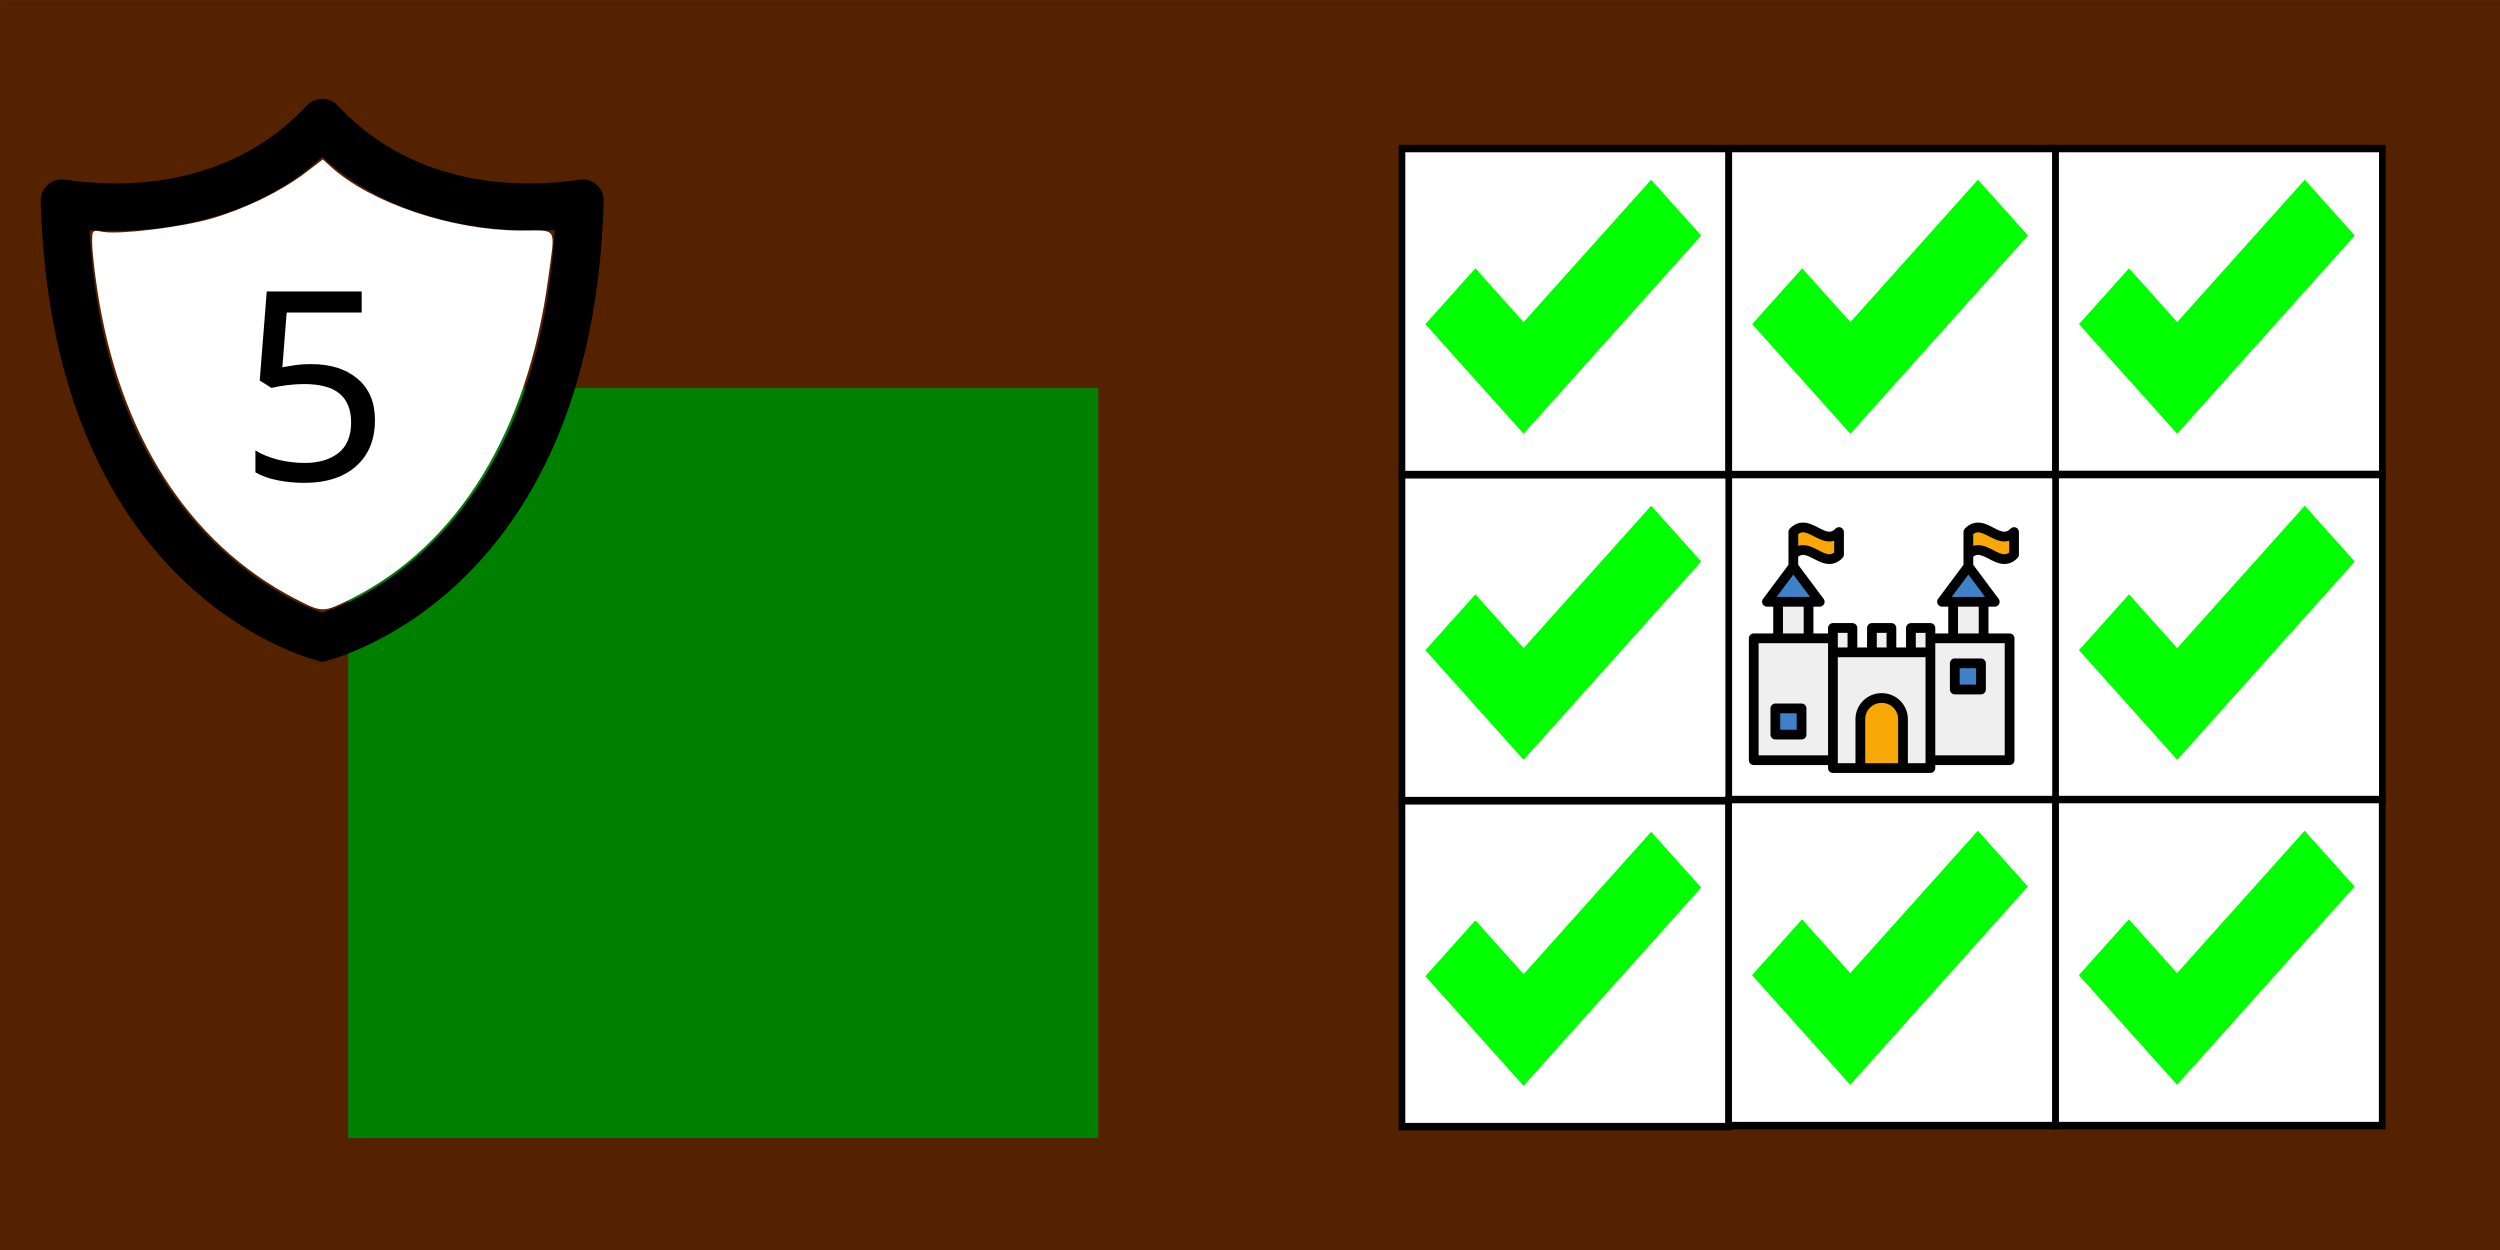
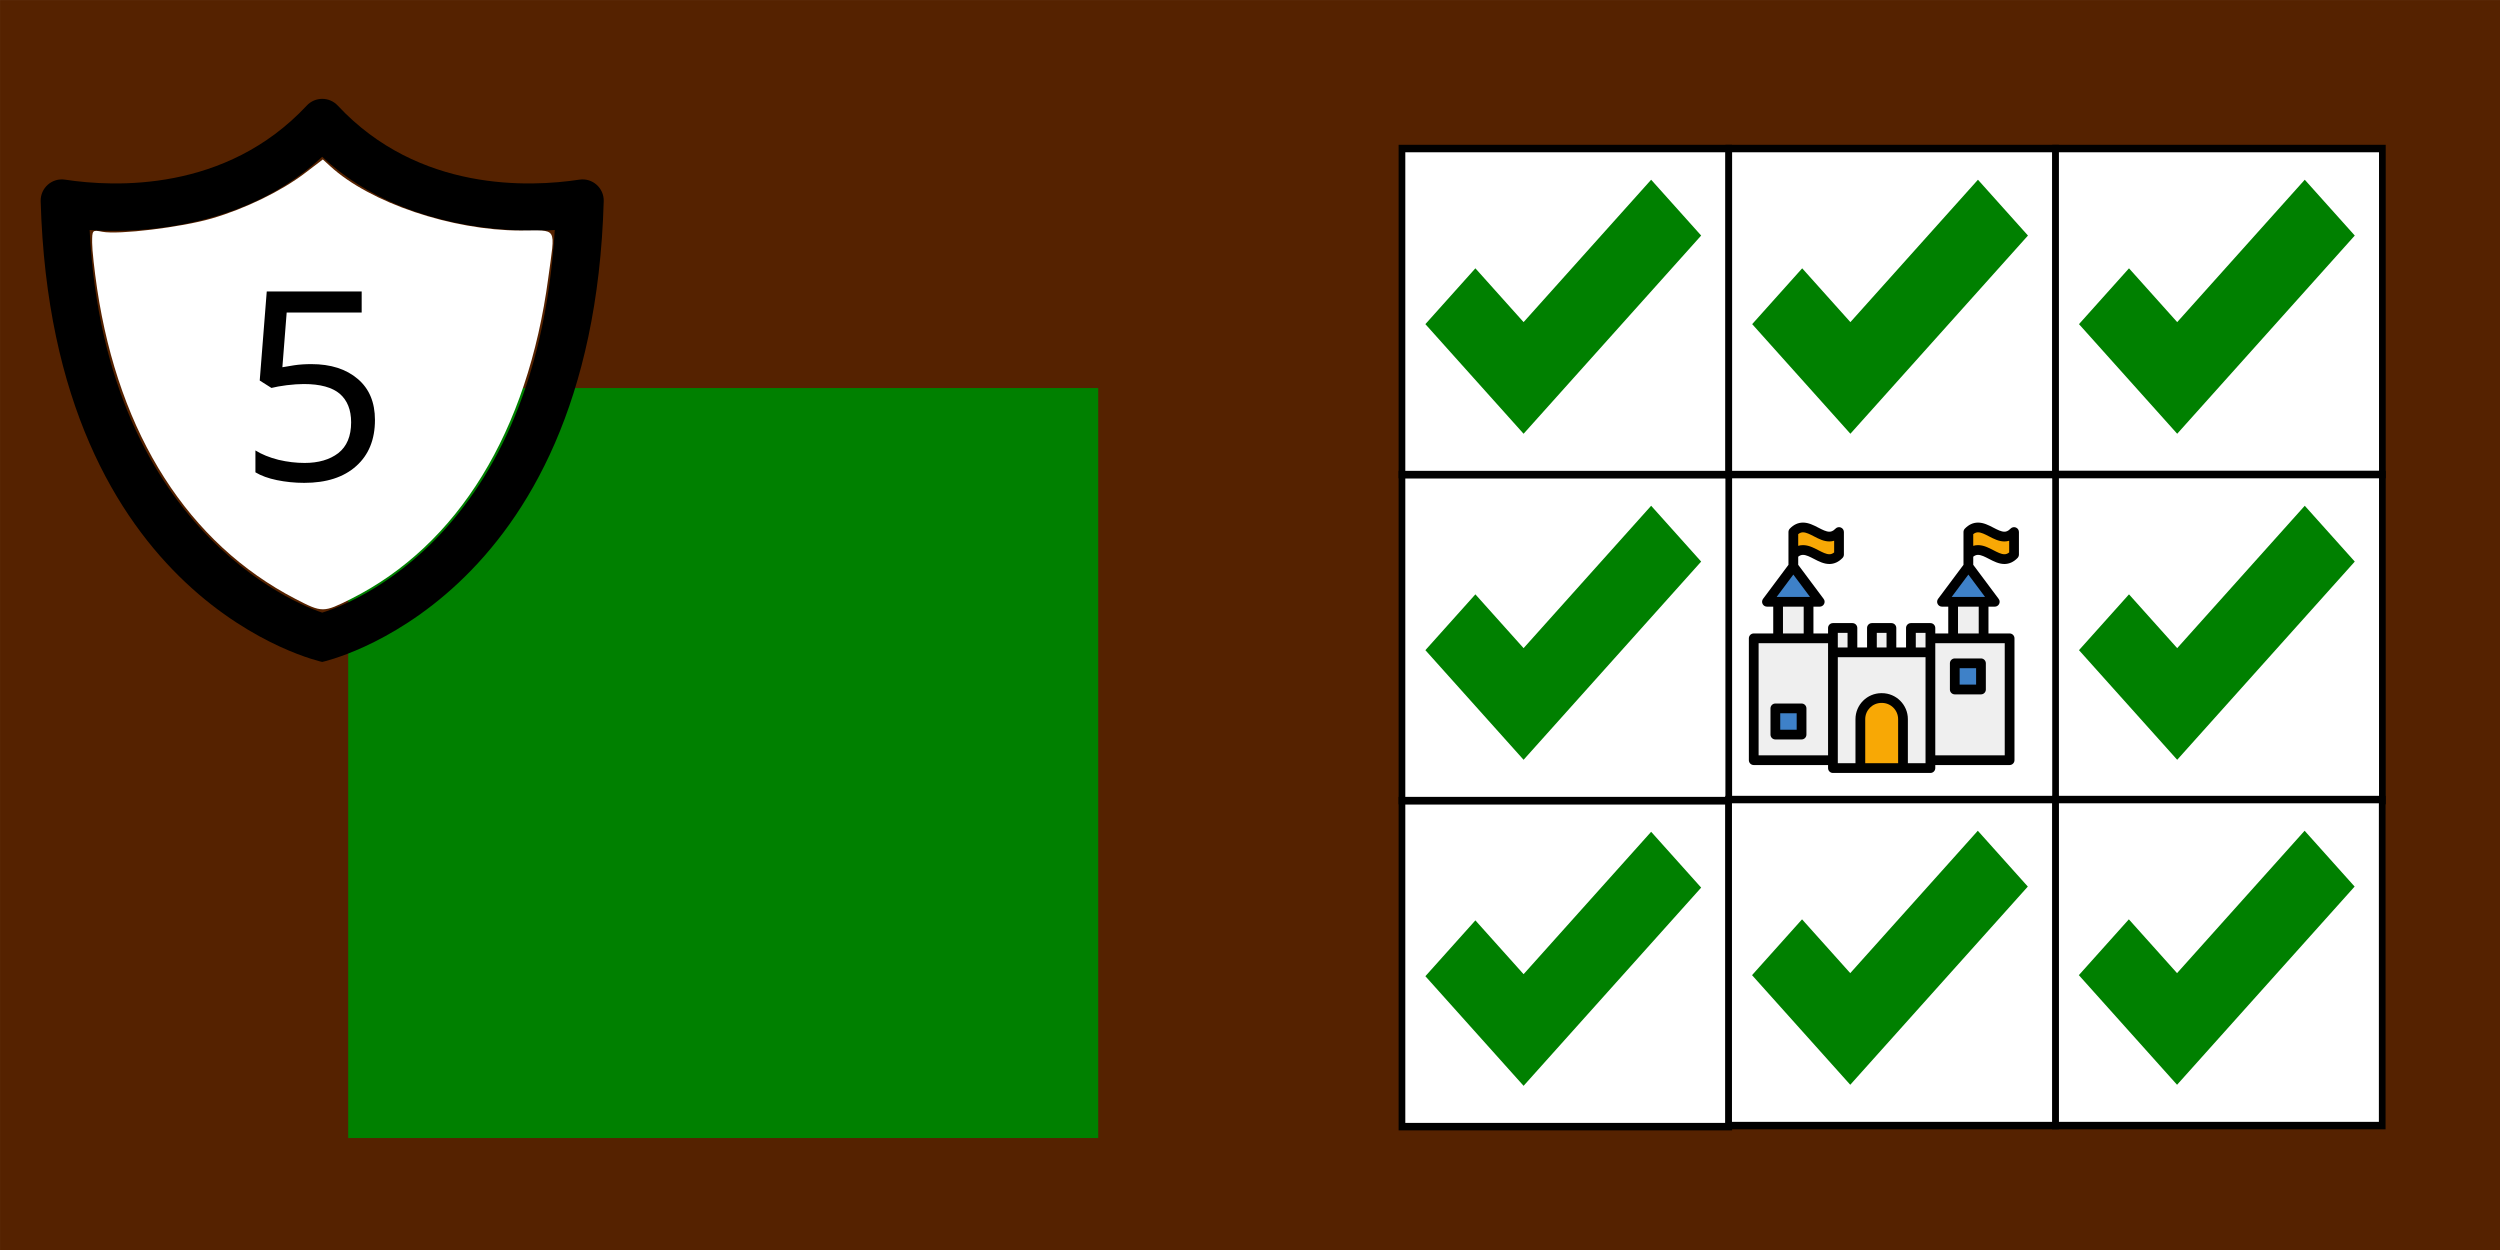
<svg xmlns="http://www.w3.org/2000/svg" viewBox="0 0 100 50" version="1.1" id="svg8">
  <defs id="defs2" />
  <g id="layer1" transform="translate(-15.76167,-6.75917)">
    <g id="g31" transform="matrix(1.403254,0,0,2.041733,-41.71221,-146.0861)" style="fill:#552200">
      <rect style="fill:#552200;stroke-width:0.188" id="rect26" width="71.263" height="24.489" x="40.958" y="74.861" />
    </g>
    <rect style="fill:#ffffff;stroke-width:0.259" id="rect964" width="39.212" height="38.993" x="71.845" y="12.701" />
    <g id="g645-5" transform="matrix(1.168369,0,0,1.304125,20.86068,-6.558536)">
      <g id="g4177">
        <rect style="fill:#ffffff;stroke:#000000;stroke-width:0.229;stroke-miterlimit:4;stroke-dasharray:none;stroke-opacity:1" id="rect321-6-0" width="11.188" height="10" x="43.633" y="34.768" />
        <g id="g4169">
          <g id="g4163">
-             <g id="g581-36" style="fill:#00ff00" transform="matrix(0.01905787,0,0,0.01905787,44.43452,34.89956)">
-               <g id="g579-1" style="fill:#00ff00">
-                 <polygon points="405.584,43.295 176.428,272.452 89.84,185.865 0,275.706 86.588,362.293 176.428,452.131 266.266,362.293 495.426,133.133 " id="polygon577-0" style="fill:#00ff00" />
+             <g id="g581-36" style="fill:#008000" transform="matrix(0.01905787,0,0,0.01905787,44.43452,34.89956)">
+               <g id="g579-1" style="fill:#008000">
+                 <polygon points="405.584,43.295 176.428,272.452 89.84,185.865 0,275.706 86.588,362.293 176.428,452.131 266.266,362.293 495.426,133.133 " id="polygon577-0" style="fill:#008000" />
              </g>
            </g>
          </g>
        </g>
      </g>
    </g>
    <g id="g645-5-8" transform="matrix(1.168369,0,0,1.304125,20.86068,-19.59978)">
      <g id="g4177-1">
        <rect style="fill:#ffffff;stroke:#000000;stroke-width:0.229;stroke-miterlimit:4;stroke-dasharray:none;stroke-opacity:1" id="rect321-6-0-0" width="11.188" height="10" x="43.633" y="34.768" />
        <g id="g4169-3">
          <g id="g4163-0">
-             <g id="g581-36-4" style="fill:#00ff00" transform="matrix(0.01905787,0,0,0.01905787,44.43452,34.89956)">
-               <g id="g579-1-4" style="fill:#00ff00">
-                 <polygon points="86.588,362.293 176.428,452.131 266.266,362.293 495.426,133.133 405.584,43.295 176.428,272.452 89.84,185.865 0,275.706 " id="polygon577-0-4" style="fill:#00ff00" />
+             <g id="g581-36-4" style="fill:#008000" transform="matrix(0.01905787,0,0,0.01905787,44.43452,34.89956)">
+               <g id="g579-1-4" style="fill:#008000">
+                 <polygon points="86.588,362.293 176.428,452.131 266.266,362.293 495.426,133.133 405.584,43.295 176.428,272.452 89.84,185.865 0,275.706 " id="polygon577-0-4" style="fill:#008000" />
              </g>
            </g>
          </g>
        </g>
      </g>
    </g>
    <g id="g645-5-4" transform="matrix(1.168369,0,0,1.304125,20.86068,-32.64103)">
      <g id="g4177-7">
        <rect style="fill:#ffffff;stroke:#000000;stroke-width:0.229;stroke-miterlimit:4;stroke-dasharray:none;stroke-opacity:1" id="rect321-6-0-6" width="11.188" height="10" x="43.633" y="34.768" />
        <g id="g4169-31">
          <g id="g4163-7">
-             <g id="g581-36-5" style="fill:#00ff00" transform="matrix(0.01905787,0,0,0.01905787,44.43452,34.89956)">
-               <g id="g579-1-9" style="fill:#00ff00">
-                 <polygon points="86.588,362.293 176.428,452.131 266.266,362.293 495.426,133.133 405.584,43.295 176.428,272.452 89.84,185.865 0,275.706 " id="polygon577-0-6" style="fill:#00ff00" />
+             <g id="g581-36-5" style="fill:#008000" transform="matrix(0.01905787,0,0,0.01905787,44.43452,34.89956)">
+               <g id="g579-1-9" style="fill:#008000">
+                 <polygon points="86.588,362.293 176.428,452.131 266.266,362.293 495.426,133.133 405.584,43.295 176.428,272.452 89.84,185.865 0,275.706 " id="polygon577-0-6" style="fill:#008000" />
              </g>
            </g>
          </g>
        </g>
      </g>
    </g>
    <g id="g645-5-4-2" transform="matrix(1.168369,0,0,1.304125,33.93292,-32.64103)">
      <g id="g4177-7-1">
        <rect style="fill:#ffffff;stroke:#000000;stroke-width:0.229;stroke-miterlimit:4;stroke-dasharray:none;stroke-opacity:1" id="rect321-6-0-6-7" width="11.188" height="10" x="43.633" y="34.768" />
        <g id="g4169-31-8">
          <g id="g4163-7-5">
-             <g id="g581-36-5-7" style="fill:#00ff00" transform="matrix(0.01905787,0,0,0.01905787,44.43452,34.89956)">
-               <g id="g579-1-9-4" style="fill:#00ff00">
-                 <polygon points="405.584,43.295 176.428,272.452 89.84,185.865 0,275.706 86.588,362.293 176.428,452.131 266.266,362.293 495.426,133.133 " id="polygon577-0-6-1" style="fill:#00ff00" />
+             <g id="g581-36-5-7" style="fill:#008000" transform="matrix(0.01905787,0,0,0.01905787,44.43452,34.89956)">
+               <g id="g579-1-9-4" style="fill:#008000">
+                 <polygon points="405.584,43.295 176.428,272.452 89.84,185.865 0,275.706 86.588,362.293 176.428,452.131 266.266,362.293 495.426,133.133 " id="polygon577-0-6-1" style="fill:#008000" />
              </g>
            </g>
          </g>
        </g>
      </g>
    </g>
    <g id="g645-5-4-8" transform="matrix(1.168369,0,0,1.304125,47.00515,-32.64103)">
      <g id="g4177-7-5">
        <rect style="fill:#ffffff;stroke:#000000;stroke-width:0.229;stroke-miterlimit:4;stroke-dasharray:none;stroke-opacity:1" id="rect321-6-0-6-9" width="11.188" height="10" x="43.633" y="34.768" />
        <g id="g4169-31-7">
          <g id="g4163-7-53">
-             <g id="g581-36-5-8" style="fill:#00ff00" transform="matrix(0.01905787,0,0,0.01905787,44.43452,34.89956)">
-               <g id="g579-1-9-8" style="fill:#00ff00">
-                 <polygon points="89.84,185.865 0,275.706 86.588,362.293 176.428,452.131 266.266,362.293 495.426,133.133 405.584,43.295 176.428,272.452 " id="polygon577-0-6-3" style="fill:#00ff00" />
+             <g id="g581-36-5-8" style="fill:#008000" transform="matrix(0.01905787,0,0,0.01905787,44.43452,34.89956)">
+               <g id="g579-1-9-8" style="fill:#008000">
+                 <polygon points="89.84,185.865 0,275.706 86.588,362.293 176.428,452.131 266.266,362.293 495.426,133.133 405.584,43.295 176.428,272.452 " id="polygon577-0-6-3" style="fill:#008000" />
              </g>
            </g>
          </g>
        </g>
      </g>
    </g>
    <g id="g645-5-4-1" transform="matrix(1.168369,0,0,1.304125,47.00515,-19.59978)">
      <g id="g4177-7-8">
        <rect style="fill:#ffffff;stroke:#000000;stroke-width:0.229;stroke-miterlimit:4;stroke-dasharray:none;stroke-opacity:1" id="rect321-6-0-6-96" width="11.188" height="10" x="43.633" y="34.768" />
        <g id="g4169-31-4">
          <g id="g4163-7-3">
-             <g id="g581-36-5-3" style="fill:#00ff00" transform="matrix(0.01905787,0,0,0.01905787,44.43452,34.89956)">
-               <g id="g579-1-9-3" style="fill:#00ff00">
-                 <polygon points="176.428,272.452 89.84,185.865 0,275.706 86.588,362.293 176.428,452.131 266.266,362.293 495.426,133.133 405.584,43.295 " id="polygon577-0-6-8" style="fill:#00ff00" />
+             <g id="g581-36-5-3" style="fill:#008000" transform="matrix(0.01905787,0,0,0.01905787,44.43452,34.89956)">
+               <g id="g579-1-9-3" style="fill:#008000">
+                 <polygon points="176.428,272.452 89.84,185.865 0,275.706 86.588,362.293 176.428,452.131 266.266,362.293 495.426,133.133 405.584,43.295 " id="polygon577-0-6-8" style="fill:#008000" />
              </g>
            </g>
          </g>
        </g>
      </g>
    </g>
    <g id="g645-5-4-6" transform="matrix(1.168369,0,0,1.304125,46.99947,-6.600433)">
      <g id="g4177-7-0">
        <rect style="fill:#ffffff;stroke:#000000;stroke-width:0.229;stroke-miterlimit:4;stroke-dasharray:none;stroke-opacity:1" id="rect321-6-0-6-4" width="11.188" height="10" x="43.633" y="34.768" />
        <g id="g4169-31-88">
          <g id="g4163-7-8">
-             <g id="g581-36-5-9" style="fill:#00ff00" transform="matrix(0.01905787,0,0,0.01905787,44.43452,34.89956)">
-               <g id="g579-1-9-7" style="fill:#00ff00">
-                 <polygon points="176.428,272.452 89.84,185.865 0,275.706 86.588,362.293 176.428,452.131 266.266,362.293 495.426,133.133 405.584,43.295 " id="polygon577-0-6-7" style="fill:#00ff00" />
+             <g id="g581-36-5-9" style="fill:#008000" transform="matrix(0.01905787,0,0,0.01905787,44.43452,34.89956)">
+               <g id="g579-1-9-7" style="fill:#008000">
+                 <polygon points="176.428,272.452 89.84,185.865 0,275.706 86.588,362.293 176.428,452.131 266.266,362.293 495.426,133.133 405.584,43.295 " id="polygon577-0-6-7" style="fill:#008000" />
              </g>
            </g>
          </g>
        </g>
      </g>
    </g>
    <g id="g645-5-4-64" transform="matrix(1.168369,0,0,1.304125,33.92724,-6.600433)">
      <g id="g4177-7-3">
        <rect style="fill:#ffffff;stroke:#000000;stroke-width:0.229;stroke-miterlimit:4;stroke-dasharray:none;stroke-opacity:1" id="rect321-6-0-6-0" width="11.188" height="10" x="43.633" y="34.768" />
        <g id="g4169-31-3">
          <g id="g4163-7-0">
-             <g id="g581-36-5-92" style="fill:#00ff00" transform="matrix(0.01905787,0,0,0.01905787,44.43452,34.89956)">
-               <g id="g579-1-9-5" style="fill:#00ff00">
-                 <polygon points="176.428,272.452 89.84,185.865 0,275.706 86.588,362.293 176.428,452.131 266.266,362.293 495.426,133.133 405.584,43.295 " id="polygon577-0-6-4" style="fill:#00ff00" />
+             <g id="g581-36-5-92" style="fill:#008000" transform="matrix(0.01905787,0,0,0.01905787,44.43452,34.89956)">
+               <g id="g579-1-9-5" style="fill:#008000">
+                 <polygon points="176.428,272.452 89.84,185.865 0,275.706 86.588,362.293 176.428,452.131 266.266,362.293 495.426,133.133 405.584,43.295 " id="polygon577-0-6-4" style="fill:#008000" />
              </g>
            </g>
          </g>
        </g>
      </g>
    </g>
    <g id="g1193" transform="matrix(0.02436886,0,0,0.02436886,85.71611,27.26892)">
      <path style="fill:#f8a805" d="m 137.7,38.308 c -1.793,0.538 -3.66,0.812 -5.55,0.812 -7.21,0 -14.212,-3.628 -21.649,-7.482 L 110.41,31.591 C 103.016,27.77 96.033,24.16 88.849,24.16 c -4.662,0 -8.863,1.548 -12.846,4.733 L 73,31.294 V 65.07 l 10.305,-3.099 c 1.789,-0.538 3.655,-0.812 5.544,-0.812 7.211,0 14.225,3.635 21.702,7.51 7.402,3.831 14.395,7.45 21.599,7.45 4.649,0 8.848,-1.545 12.836,-4.723 L 148,68.995 v -33.78 z" id="path1155" />
      <polygon style="fill:#3e81c8" points="73.001,88.137 29.693,146.14 116.294,146.14 " id="polygon1157" />
      <rect x="48" y="146.14" style="fill:#efefef" width="50" height="60" id="rect1159" />
      <rect x="138" y="189.14" style="fill:#efefef" width="32" height="40" id="rect1161" />
      <rect x="202" y="189.14" style="fill:#efefef" width="32" height="40" id="rect1163" />
      <rect x="266" y="189.14" style="fill:#efefef" width="32" height="40" id="rect1165" />
      <path style="fill:#f8a805" d="m 424.998,38.308 c -1.792,0.539 -3.658,0.812 -5.548,0.812 -7.21,0 -14.212,-3.628 -21.697,-7.508 -7.403,-3.832 -14.396,-7.452 -21.603,-7.452 -2.076,0 -4.007,0.295 -5.902,0.902 -2.397,0.769 -4.736,2.06 -6.953,3.837 L 360.3,31.3 v 33.769 l 10.304,-3.098 c 1.791,-0.538 3.657,-0.812 5.547,-0.812 7.21,0 14.224,3.635 21.701,7.51 7.402,3.831 14.395,7.45 21.599,7.45 4.662,0 8.863,-1.548 12.846,-4.731 l 3.004,-2.401 V 35.214 Z" id="path1167" />
      <polygon style="fill:#3e81c8" points="360.3,88.137 316.993,146.14 403.594,146.14 " id="polygon1169" />
      <rect x="335.299" y="146.14" style="fill:#efefef" width="50" height="60" id="rect1171" />
      <path style="fill:#f8a805" d="m 218.349,304.14 h -0.699 c -19.105,0 -34.649,15.544 -34.649,34.649 v 80.351 h 70 V 338.79 C 253,319.684 237.456,304.14 218.349,304.14 Z" id="path1173" />
      <rect x="298" y="206.14" style="fill:#efefef" width="130" height="200" id="rect1175" />
      <path style="fill:#efefef" d="m 138,229.14 v 190 h 45 v -80.35 c 0,-19.105 15.544,-34.649 34.649,-34.649 h 0.699 c 19.106,0 34.651,15.544 34.651,34.649 v 80.351 h 45 v -190 z" id="path1177" />
      <rect x="8" y="206.14" style="fill:#efefef" width="130" height="200" id="rect1179" />
      <rect x="43.5" y="321.14" style="fill:#3e81c8" width="43" height="43" id="rect1181" />
      <rect x="338" y="247.14" style="fill:#3e81c8" width="43" height="43" id="rect1183" />
      <g id="g1191">
        <path d="m 438.3,24.22 c -3.03,-1.22 -6.49,-0.48 -8.76,1.86 -4.3,4.46 -7.65,5.04 -10.09,5.04 -5.27,0 -11.44,-3.2 -17.97,-6.58 -7.95,-4.12 -16.17,-8.38 -25.33,-8.38 -7.98,0 -15.25,3.34 -21.61,9.92 -1.44,1.5 -2.24,3.49 -2.24,5.56 v 53.84 l -41.71,55.87 c -1.81,2.43 -2.1,5.67 -0.74,8.38 1.35,2.7 4.12,4.41 7.15,4.41 h 10.3 v 44 H 306 v -9 c 0,-4.42 -3.58,-8 -8,-8 h -32 c -4.42,0 -8,3.58 -8,8 v 32 h -16 v -32 c 0,-4.42 -3.58,-8 -8,-8 h -32 c -4.42,0 -8,3.58 -8,8 v 32 h -16 v -32 c 0,-4.42 -3.58,-8 -8,-8 h -32 c -4.42,0 -8,3.58 -8,8 v 9 h -24 v -44 h 10.3 c 0.01,0 0.01,0 0.02,0 4.42,0 8,-3.58 8,-8 0,-1.98 -0.72,-3.79 -1.91,-5.18 L 81,85.48 V 72.14 c 3.24,-2.59 5.85,-2.98 7.85,-2.98 5.26,0 11.43,3.2 17.97,6.58 7.95,4.12 16.16,8.38 25.33,8.38 7.98,0 15.25,-3.34 21.6,-9.92 1.44,-1.5 2.25,-3.49 2.25,-5.56 v -37 c 0,-3.26 -1.98,-6.2 -5.01,-7.42 -3.02,-1.22 -6.48,-0.48 -8.75,1.86 -4.3,4.46 -7.65,5.04 -10.09,5.04 -5.27,0 -11.44,-3.2 -17.97,-6.58 -7.95,-4.12 -16.17,-8.38 -25.33,-8.38 -7.99,0 -15.25,3.34 -21.61,9.92 C 65.8,27.58 65,29.57 65,31.64 v 53.84 l -41.71,55.87 c -1.82,2.43 -2.1,5.67 -0.75,8.38 1.36,2.7 4.13,4.41 7.16,4.41 H 40 v 44 H 8 c -4.42,0 -8,3.58 -8,8 v 200 c 0,4.42 3.58,8 8,8 h 122 v 5 c 0,4.42 3.58,8 8,8 h 160 c 4.42,0 8,-3.58 8,-8 v -5 h 122 c 4.42,0 8,-3.58 8,-8 v -200 c 0,-4.42 -3.58,-8 -8,-8 h -34.7 v -44 h 10.3 c 0.01,0 0.01,0 0.02,0 4.42,0 8,-3.58 8,-8 0,-1.98 -0.72,-3.79 -1.91,-5.18 L 368.3,85.48 V 72.14 c 3.24,-2.59 5.85,-2.98 7.85,-2.98 5.27,0 11.44,3.2 17.97,6.58 7.95,4.12 16.16,8.38 25.33,8.38 7.98,0 15.25,-3.34 21.61,-9.92 1.43,-1.5 2.24,-3.49 2.24,-5.56 v -37 c 0,-3.26 -1.98,-6.2 -5,-7.42 z M 81,35.14 c 3.24,-2.59 5.85,-2.98 7.85,-2.98 5.26,0 11.43,3.2 17.97,6.58 7.95,4.12 16.16,8.38 25.33,8.38 2.7,0 5.32,-0.39 7.85,-1.15 v 19.17 c -3.25,2.59 -5.85,2.98 -7.85,2.98 -5.27,0 -11.44,-3.2 -17.97,-6.58 -7.95,-4.12 -16.17,-8.38 -25.33,-8.38 -2.7,0 -5.32,0.39 -7.85,1.15 0,0 0,-19.17 0,-19.17 z m -8,66.37 27.34,36.63 H 45.65 Z m 17,52.63 v 44 H 56 v -44 z m 40,244 H 16 v -184 h 114 z m 80,-201 h 16 v 24 h -16 z m -64,0 h 16 v 24 h -16 z m 99,214 h -54 v -72.35 c 0,-14.69 11.95,-26.65 26.65,-26.65 h 0.7 c 14.691,0 26.65,11.96 26.65,26.65 z m 45,0 h -29 v -72.35 c 0,-23.52 -19.14,-42.65 -42.65,-42.65 h -0.7 c -23.52,0 -42.65,19.13 -42.65,42.65 v 72.35 h -29 v -174 h 144 z m 0,-190 h -16 v -24 h 16 z m 130,-7 v 184 H 306 v -184 z m -76.7,-16 v -44 h 34 v 44 z m 44.34,-60 h -54.69 l 27.35,-36.63 z m 39.66,-73 c -3.24,2.59 -5.85,2.98 -7.85,2.98 -5.27,0 -11.44,-3.2 -17.97,-6.58 -7.95,-4.12 -16.17,-8.38 -25.33,-8.38 -2.7,0 -5.32,0.39 -7.85,1.15 V 35.14 c 1.62,-1.3 3.08,-2.04 4.39,-2.46 1.31,-0.42 2.46,-0.52 3.46,-0.52 5.27,0 11.44,3.2 17.97,6.58 7.95,4.12 16.16,8.38 25.33,8.38 2.7,0 5.32,-0.39 7.85,-1.15 z" id="path1185" />
        <path d="m 86.5,313.14 h -43 c -4.42,0 -8,3.58 -8,8 v 43 c 0,4.42 3.58,8 8,8 h 43 c 4.42,0 8,-3.58 8,-8 v -43 c 0,-4.42 -3.58,-8 -8,-8 z m -8,43 h -27 v -27 h 27 z" id="path1187" />
        <path d="m 381,239.14 h -43 c -4.42,0 -8,3.58 -8,8 v 43 c 0,4.42 3.58,8 8,8 h 43 c 4.42,0 8,-3.58 8,-8 v -43 c 0,-4.42 -3.58,-8 -8,-8 z m -8,43 h -27 v -27 h 27 z" id="path1189" />
      </g>
    </g>
    <rect style="fill:#008000;stroke-width:0.265" id="rect970" width="30" height="30" x="29.69" y="22.281" />
    <g id="g1516" transform="translate(-1.040828,-9.250455)">
      <g id="g71" transform="translate(1.060025,4.298518)">
        <g id="g419" transform="matrix(0.04596369,0,0,0.04596369,16.86357,15.1608)">
          <g id="g417">
            <path d="m 256,458.1 c -5.9,-2 -188.4,-60.9 -202.4,-333 7,0.5 122.3,11.2 202.4,-63.7 78.9,73.8 195.4,64.1 202.4,63.7 -17.2,280.2 -196.5,331 -202.4,333 z M 479.7,81.3 C 437,87.8 340,92.3 269.6,16.9 262.3,9 249.8,9 242.5,16.9 172,92.3 75,87.8 32.3,81.3 20.9,79.5 10.7,88.5 11,100 c 9.9,350.5 245,401 245,401 0,0 235.1,-50.4 245,-401 0.3,-11.5 -9.9,-20.5 -21.3,-18.7 z" id="path415" />
          </g>
        </g>
        <path style="fill:#ffffff;stroke-width:0.134" d="m 27.561,35.667 c -4.275,-2.214 -7.056,-6.559 -7.932,-12.395 -0.11,-0.735 -0.201,-1.569 -0.201,-1.854 -7.68e-4,-0.505 0.009,-0.516 0.403,-0.437 0.64,0.128 3.158,-0.176 4.374,-0.529 1.342,-0.389 2.789,-1.094 3.745,-1.824 l 0.706,-0.539 0.297,0.272 c 1.594,1.462 4.869,2.568 7.613,2.571 1.509,0.002 1.388,-0.206 1.108,1.891 -0.819,6.15 -3.611,10.694 -7.89,12.842 -1.109,0.557 -1.152,0.557 -2.223,0.002 z" id="path476" />
      </g>
      <text xml:space="preserve" style="font-style:normal;font-weight:normal;font-size:10.583px;line-height:1.25;font-family:sans-serif;fill:#000000;fill-opacity:1;stroke:none;stroke-width:0.265" x="26.349" y="35.216" id="text962">
        <tspan id="tspan960" x="26.349" y="35.216" style="stroke-width:0.265">5</tspan>
      </text>
    </g>
    <g id="g1223" transform="matrix(0.05847065,0,0,0.05847065,32.2487,25.34699)" />
    <g id="g1221" transform="matrix(0.05847065,0,0,0.05847065,32.2487,25.34699)" />
    <g id="g1219" transform="matrix(0.05847065,0,0,0.05847065,32.2487,25.34699)" />
    <g id="g1217" transform="matrix(0.05847065,0,0,0.05847065,32.2487,25.34699)" />
    <g id="g1215" transform="matrix(0.05847065,0,0,0.05847065,32.2487,25.34699)" />
    <g id="g1213" transform="matrix(0.05847065,0,0,0.05847065,32.2487,25.34699)" />
    <g id="g1211" transform="matrix(0.05847065,0,0,0.05847065,32.2487,25.34699)" />
    <g id="g1209" transform="matrix(0.05847065,0,0,0.05847065,32.2487,25.34699)" />
    <g id="g1207" transform="matrix(0.05847065,0,0,0.05847065,32.2487,25.34699)" />
    <g id="g1205" transform="matrix(0.05847065,0,0,0.05847065,32.2487,25.34699)" />
    <g id="g1203" transform="matrix(0.05847065,0,0,0.05847065,32.2487,25.34699)" />
    <g id="g1201" transform="matrix(0.05847065,0,0,0.05847065,32.2487,25.34699)" />
    <g id="g1199" transform="matrix(0.05847065,0,0,0.05847065,32.2487,25.34699)" />
    <g id="g1197" transform="matrix(0.05847065,0,0,0.05847065,32.2487,25.34699)" />
    <g id="g1195" transform="matrix(0.05847065,0,0,0.05847065,32.2487,25.34699)" />
    <g id="g1615" transform="matrix(0.02004772,0,0,0.02004772,88.6036,34.64285)" />
    <g id="g1617" transform="matrix(0.02004772,0,0,0.02004772,88.6036,34.64285)" />
    <g id="g1619" transform="matrix(0.02004772,0,0,0.02004772,88.6036,34.64285)" />
    <g id="g1621" transform="matrix(0.02004772,0,0,0.02004772,88.6036,34.64285)" />
    <g id="g1623" transform="matrix(0.02004772,0,0,0.02004772,88.6036,34.64285)" />
    <g id="g1625" transform="matrix(0.02004772,0,0,0.02004772,88.6036,34.64285)" />
    <g id="g1627" transform="matrix(0.02004772,0,0,0.02004772,88.6036,34.64285)" />
    <g id="g1629" transform="matrix(0.02004772,0,0,0.02004772,88.6036,34.64285)" />
    <g id="g1631" transform="matrix(0.02004772,0,0,0.02004772,88.6036,34.64285)" />
    <g id="g1633" transform="matrix(0.02004772,0,0,0.02004772,88.6036,34.64285)" />
    <g id="g1635" transform="matrix(0.02004772,0,0,0.02004772,88.6036,34.64285)" />
    <g id="g1637" transform="matrix(0.02004772,0,0,0.02004772,88.6036,34.64285)" />
    <g id="g1639" transform="matrix(0.02004772,0,0,0.02004772,88.6036,34.64285)" />
    <g id="g1641" transform="matrix(0.02004772,0,0,0.02004772,88.6036,34.64285)" />
    <g id="g1643" transform="matrix(0.02004772,0,0,0.02004772,88.6036,34.64285)" />
  </g>
</svg>
